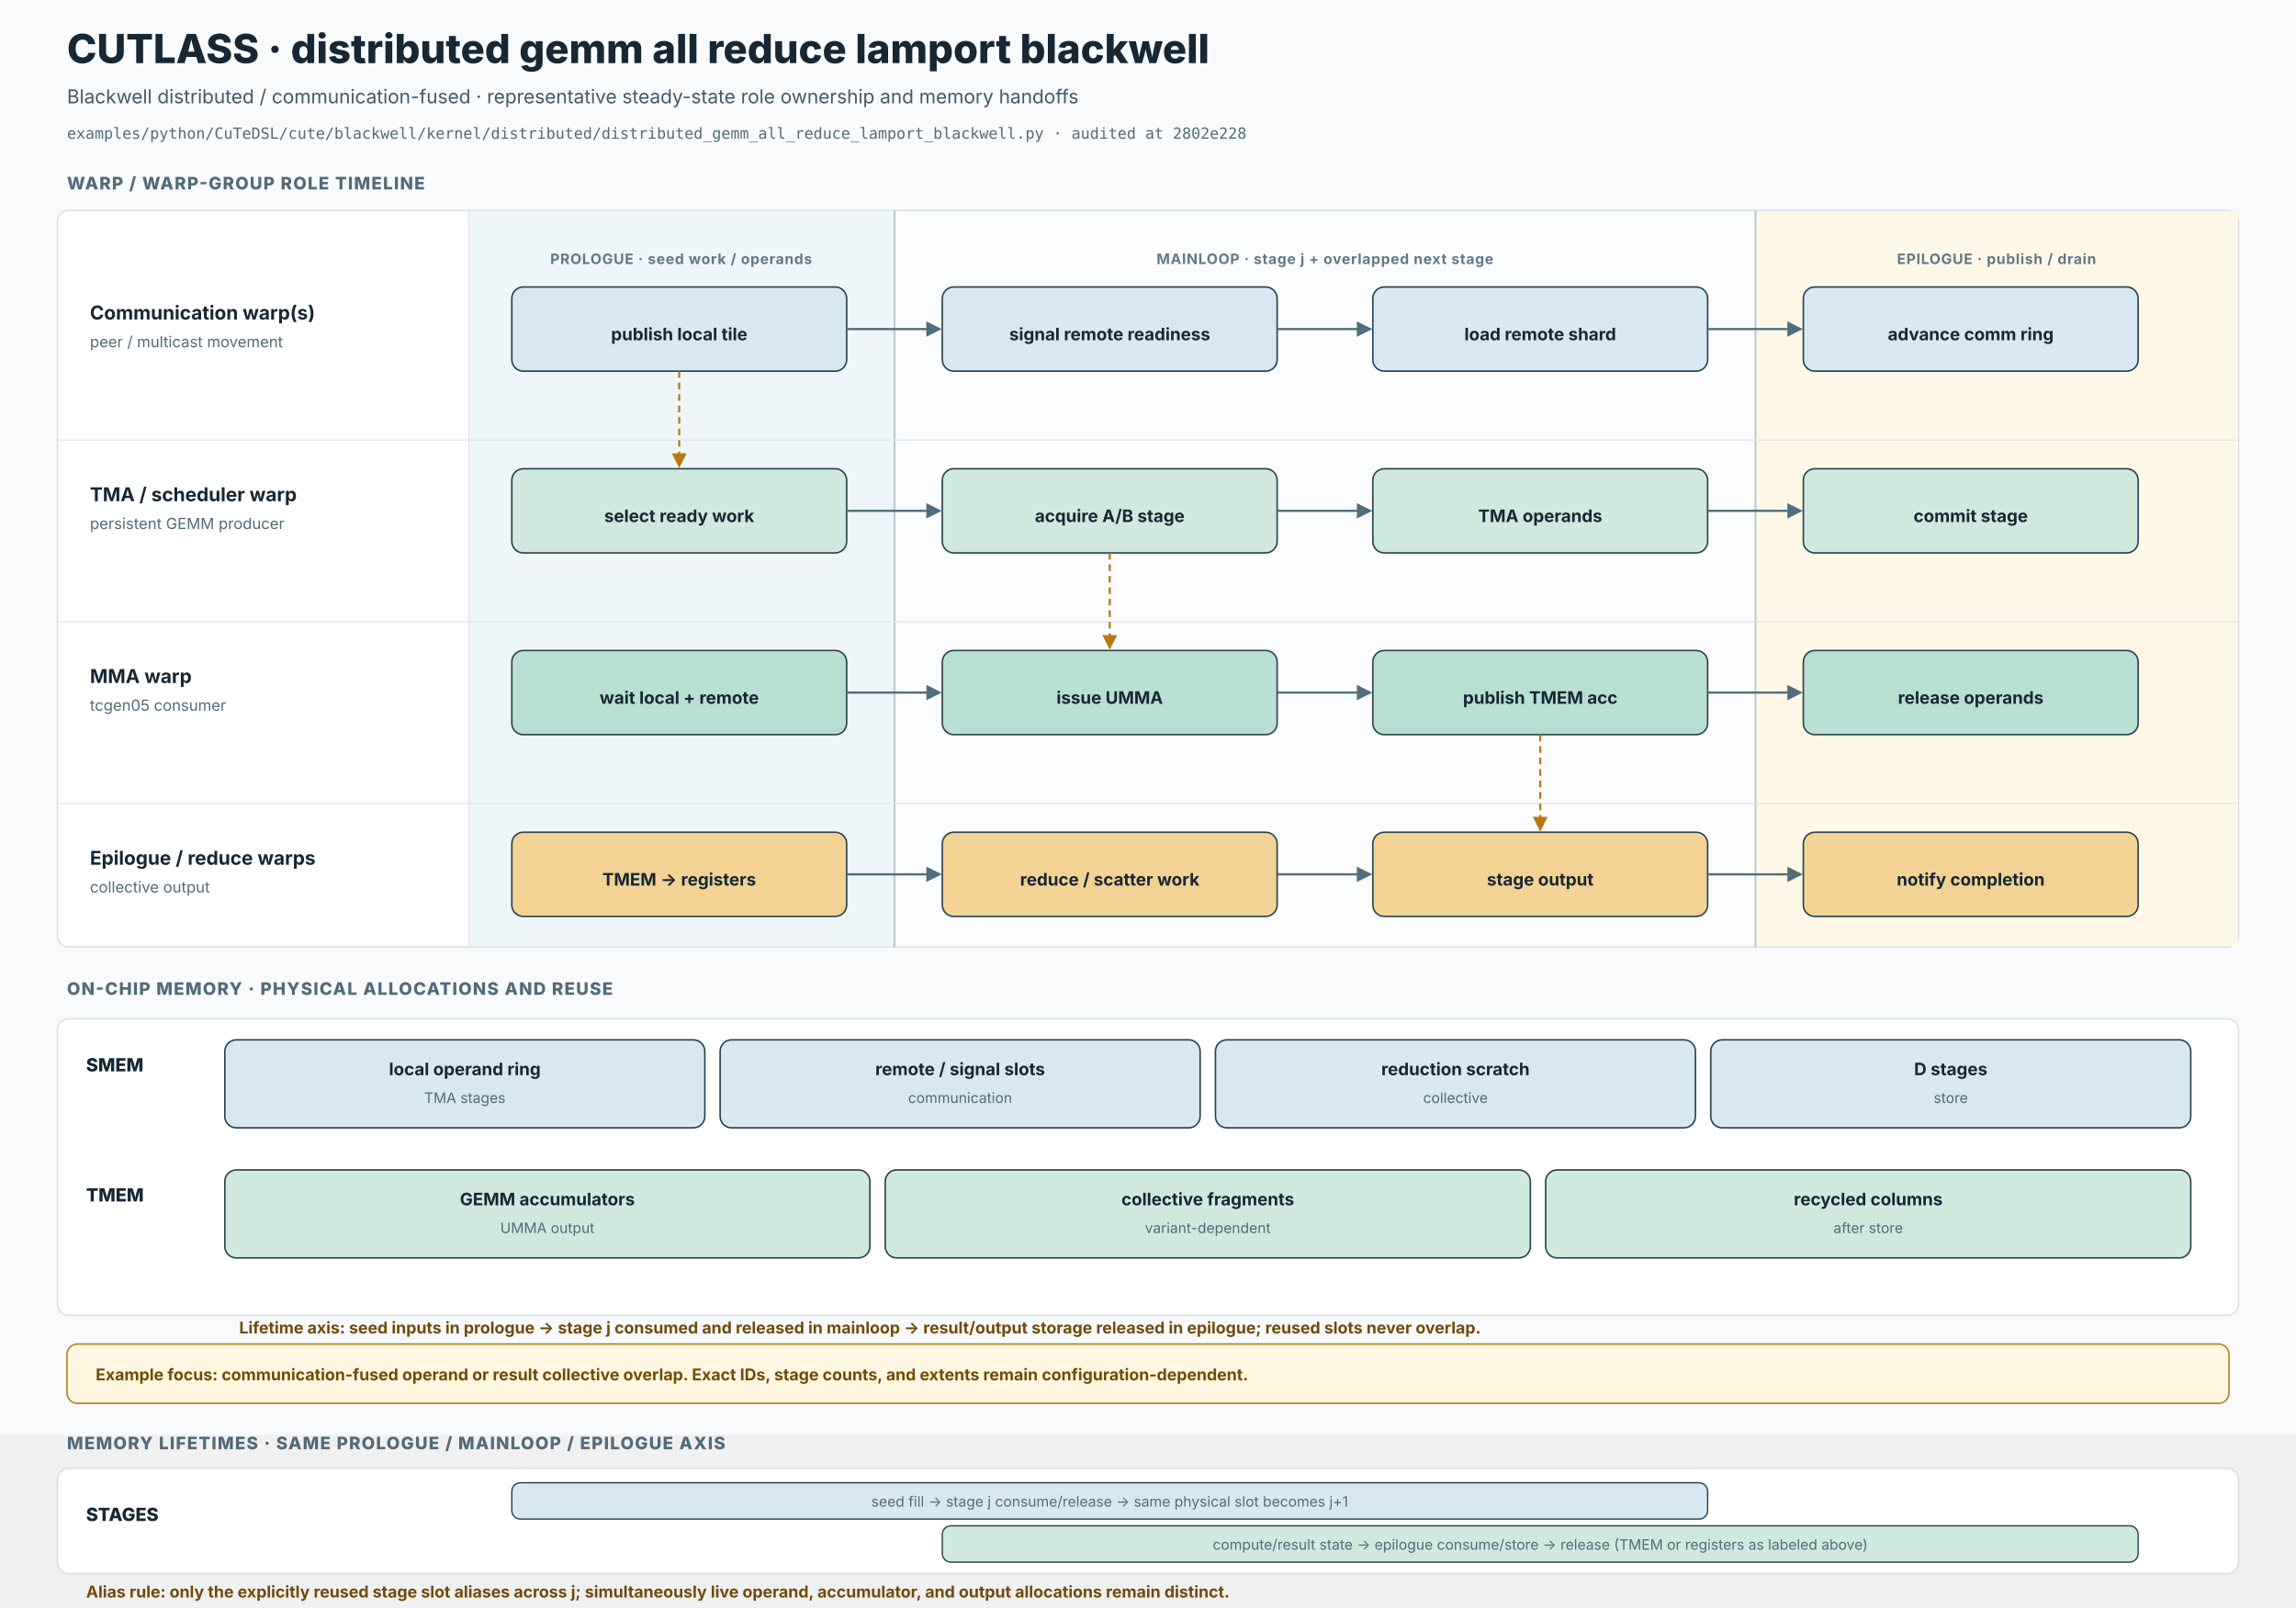
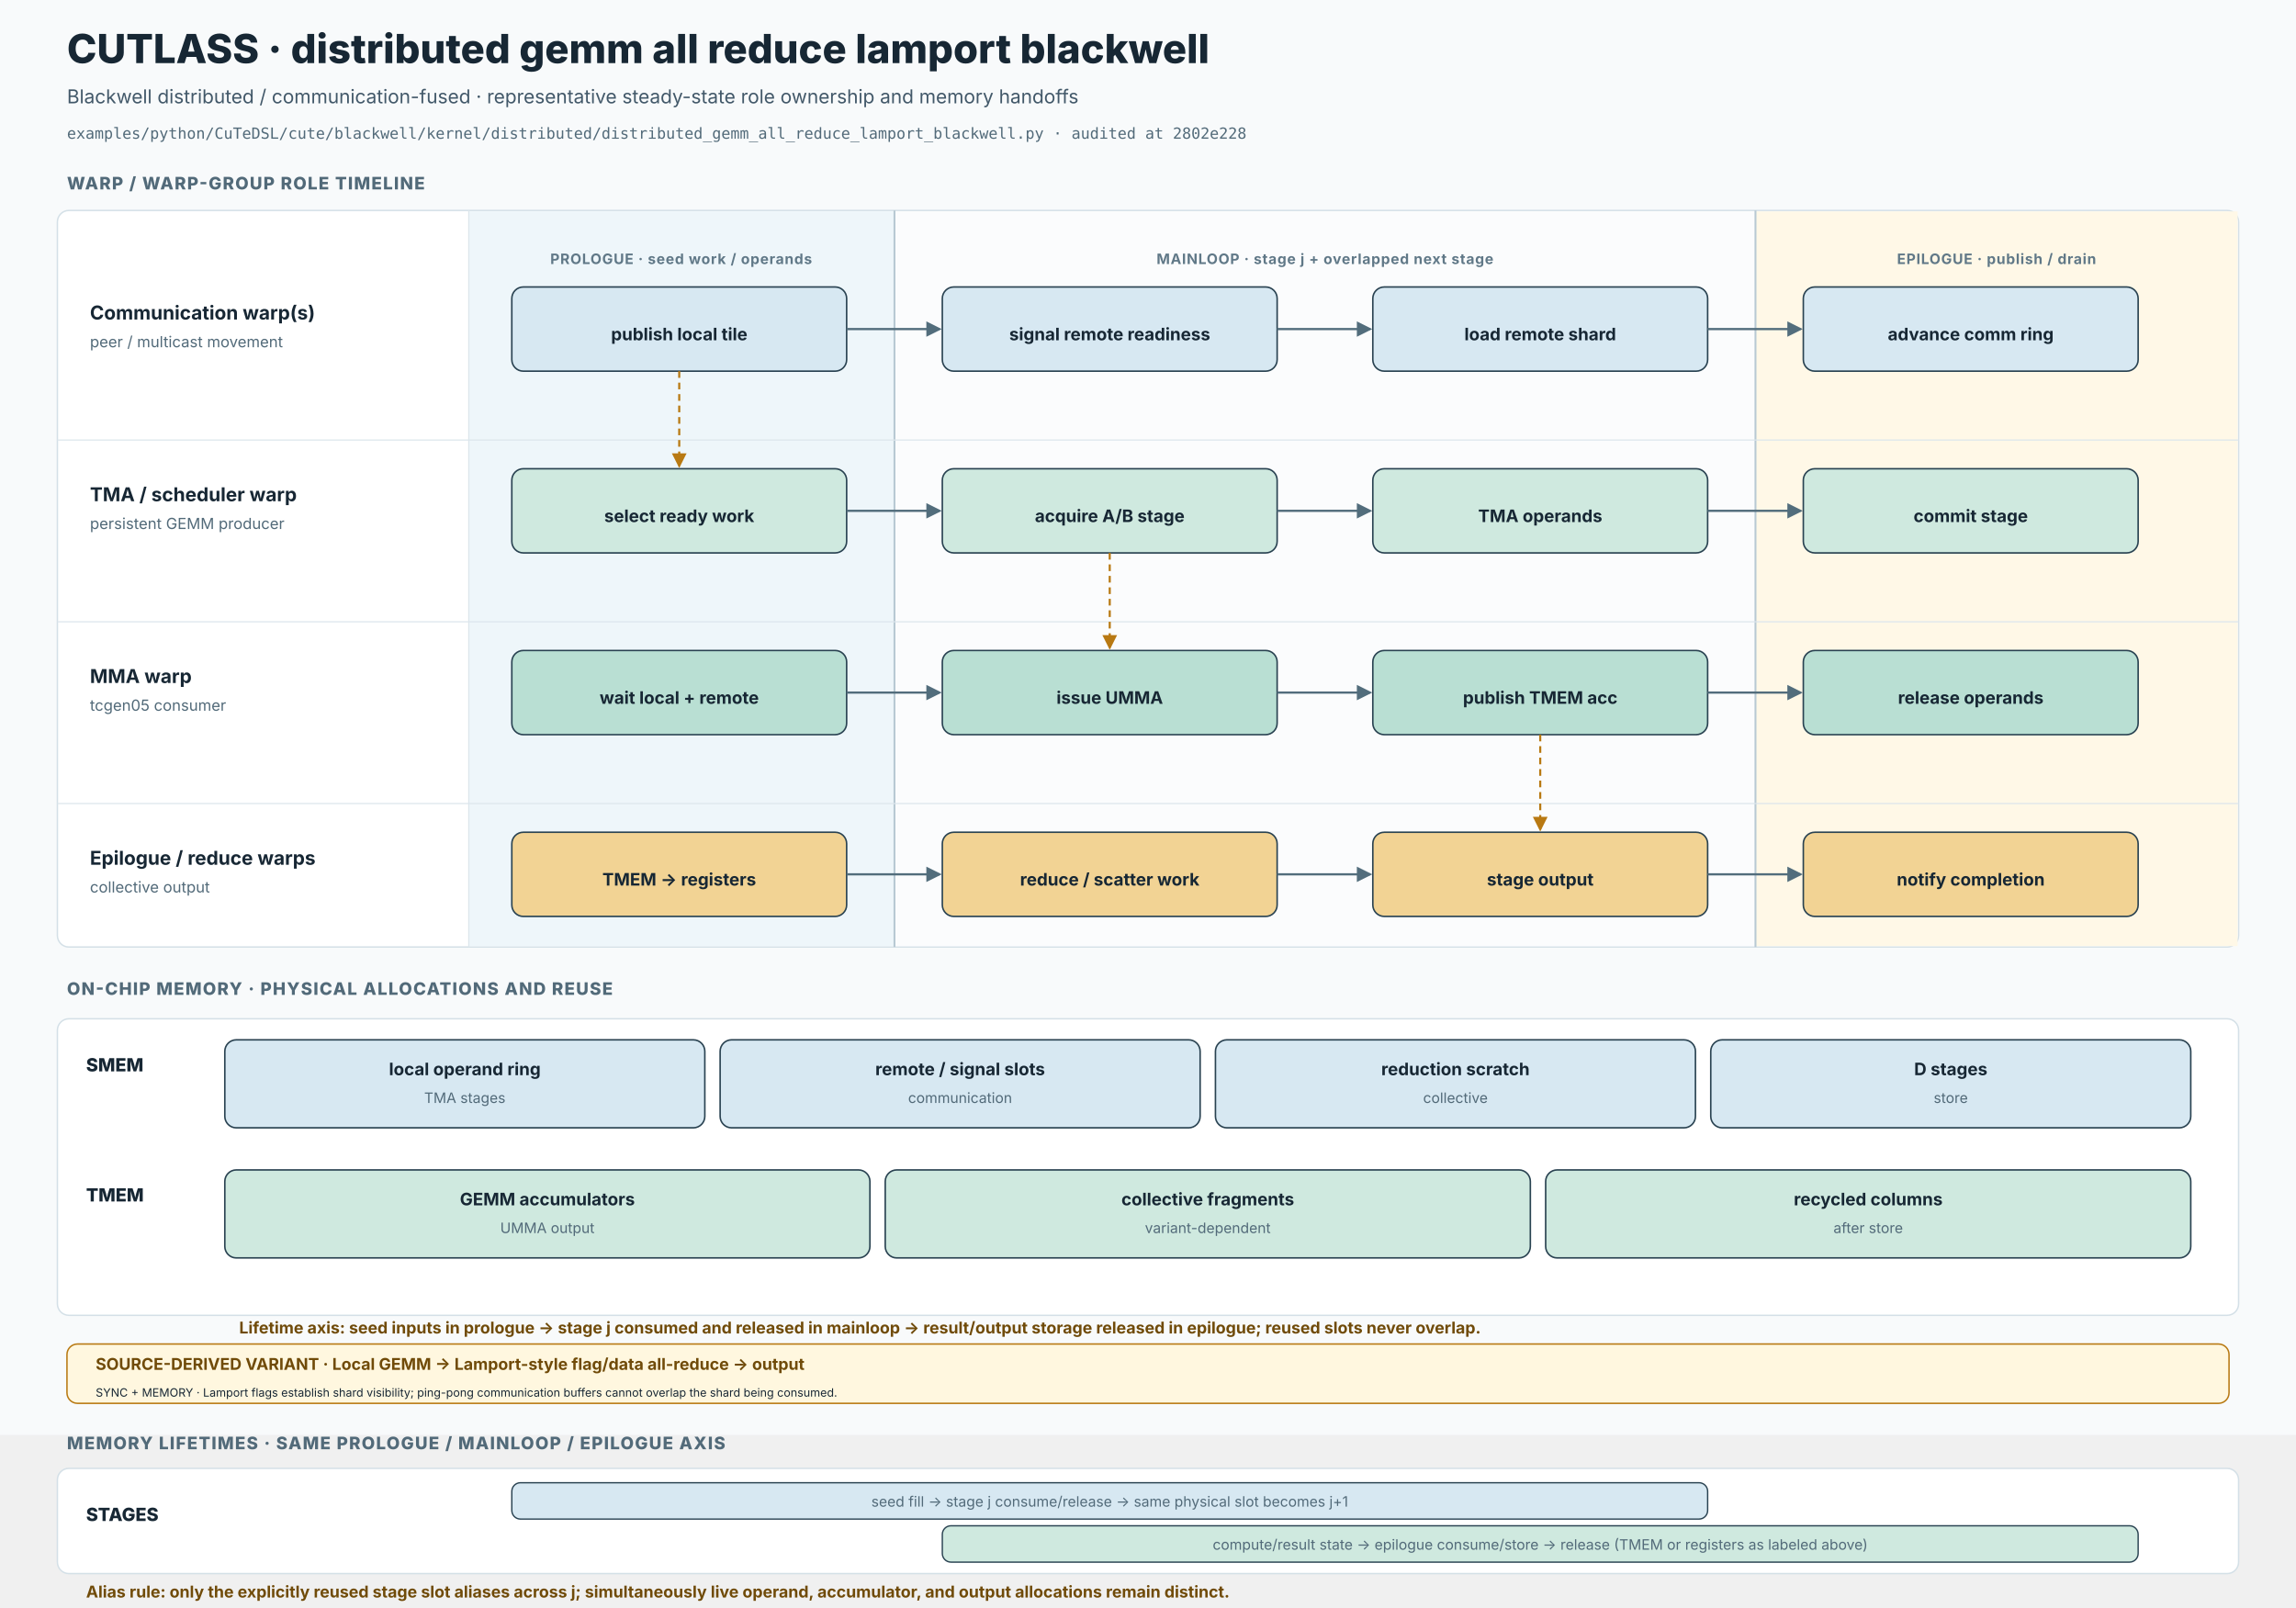
- <svg xmlns="http://www.w3.org/2000/svg" data-authoring="llm-direct" data-authoring-profile="direct-role-memory" data-topic-id="cutlass-warp-specialization" data-graph-id="python-cute-blackwell-kernel-distributed-distributed-gemm-all-reduce-lamport-blackwell" data-source-id="cutlass" width="2400" height="1680" viewBox="0 0 2400 1680" role="img" aria-labelledby="title desc">
+ <svg xmlns="http://www.w3.org/2000/svg" data-authoring="llm-direct" data-authoring-profile="direct-role-memory" data-structure-version="three-phase-role-memory-v1" data-kernel-id="python-cute-blackwell-kernel-distributed-distributed-gemm-all-reduce-lamport-blackwell" data-topic-id="cutlass-warp-specialization" data-graph-id="python-cute-blackwell-kernel-distributed-distributed-gemm-all-reduce-lamport-blackwell" data-source-id="cutlass" width="2400" height="1680" viewBox="0 0 2400 1680" role="img" aria-labelledby="title desc">
  <defs>
    <style>
      text { font-family: Inter, ui-sans-serif, system-ui, -apple-system, BlinkMacSystemFont, "Segoe UI", sans-serif; fill: #172734; }
      .title { font-size: 42px; font-weight: 780; } .subtitle { font-size: 20px; fill: #425869; }
      .source { font-family: ui-monospace, SFMono-Regular, Menlo, Consolas, monospace; font-size: 16px; fill: #526a79; }
      .panel { font-size: 18px; font-weight: 790; fill: #526a79; letter-spacing: 1.2px; }
      .phase { font-size: 15px; font-weight: 720; text-anchor: middle; fill: #607887; letter-spacing: .7px; }
      .role { font-size: 20px; font-weight: 750; } .role-note { font-size: 16px; fill: #526a79; }
      .box { font-size: 18px; font-weight: 700; text-anchor: middle; dominant-baseline: middle; }
      .node, .mem { stroke: #294251; stroke-width: 1.6; } .grid { stroke: #dce6ec; stroke-width: 1.2; }
      .arrow { fill: none; stroke: #526d7c; stroke-width: 2.3; marker-end: url(#arrow); }
      .handoff { fill: none; stroke: #b87912; stroke-width: 2.2; stroke-dasharray: 7 5; marker-end: url(#gold); }
      .memory-label { font-size: 19px; font-weight: 770; } .mem-name { font-size: 18px; font-weight: 740; text-anchor: middle; }
      .mem-note { font-size: 15px; fill: #526a79; text-anchor: middle; } .note { font-size: 17px; font-weight: 650; fill: #704b09; }
    </style>
    <marker id="arrow" viewBox="0 0 10 10" refX="8.5" refY="5" markerWidth="7" markerHeight="7" orient="auto">
      <path d="M0 0L10 5L0 10Z" fill="#526d7c" />
    </marker>
    <marker id="gold" viewBox="0 0 10 10" refX="8.5" refY="5" markerWidth="7" markerHeight="7" orient="auto">
      <path d="M0 0L10 5L0 10Z" fill="#b87912" />
    </marker>
  </defs>
  <rect width="2400" height="1500" fill="#f8fafb" />
  <text class="title" x="70" y="66">CUTLASS · distributed gemm all reduce lamport blackwell</text>
  <text class="subtitle" x="70" y="108">Blackwell distributed / communication-fused · representative steady-state role ownership and memory handoffs</text>
  <text class="source" x="70" y="145">examples/python/CuTeDSL/cute/blackwell/kernel/distributed/distributed_gemm_all_reduce_lamport_blackwell.py · audited at 2802e228</text>
  <text class="panel" x="70" y="198">WARP / WARP-GROUP ROLE TIMELINE</text>
  <rect x="60" y="220" width="2280" height="770" rx="12" fill="#fff" stroke="#d4e0e7" stroke-width="1.5" />
  <rect class="phase-band" data-phase-id="prologue" x="490" y="221" width="445" height="768" fill="#eef6fa" />
  <rect class="phase-band" data-phase-id="mainloop" x="935" y="221" width="900" height="768" fill="#fbfcfd" />
  <rect class="phase-band" data-phase-id="epilogue" x="1835" y="221" width="504" height="768" fill="#fff8e7" />
  <line x1="935" y1="220" x2="935" y2="990" stroke="#b8c9d3" stroke-width="2" />
  <line x1="1835" y1="220" x2="1835" y2="990" stroke="#b8c9d3" stroke-width="2" />
  <line class="grid" x1="490" y1="220" x2="490" y2="990" />
  <line class="grid" x1="60" y1="460" x2="2340" y2="460" />
  <line class="grid" x1="60" y1="650" x2="2340" y2="650" />
  <line class="grid" x1="60" y1="840" x2="2340" y2="840" />
  <text class="phase" data-phase-id="prologue" x="712" y="276">PROLOGUE · seed work / operands</text>
  <text class="phase" data-phase-id="mainloop" x="1385" y="276">MAINLOOP · stage j + overlapped next stage</text>
  <text class="phase" data-phase-id="epilogue" x="2087" y="276">EPILOGUE · publish / drain</text>
  <text class="role" x="94" y="334">Communication warp(s)</text>
  <text class="role-note" x="94" y="363">peer / multicast movement</text>
  <rect class="node" x="535" y="300" width="350" height="88" rx="12" fill="#d7e8f2" />
  <text class="box" x="710" y="349">publish local tile</text>
  <rect class="node" x="985" y="300" width="350" height="88" rx="12" fill="#d7e8f2" />
  <text class="box" x="1160" y="349">signal remote readiness</text>
  <path class="arrow" d="M885 344 H982" />
  <rect class="node" x="1435" y="300" width="350" height="88" rx="12" fill="#d7e8f2" />
  <text class="box" x="1610" y="349">load remote shard</text>
  <path class="arrow" d="M1335 344 H1432" />
  <rect class="node" x="1885" y="300" width="350" height="88" rx="12" fill="#d7e8f2" />
  <text class="box" x="2060" y="349">advance comm ring</text>
  <path class="arrow" d="M1785 344 H1882" />
  <text class="role" x="94" y="524">TMA / scheduler warp</text>
  <text class="role-note" x="94" y="553">persistent GEMM producer</text>
  <rect class="node" x="535" y="490" width="350" height="88" rx="12" fill="#cfe9df" />
  <text class="box" x="710" y="539">select ready work</text>
  <rect class="node" x="985" y="490" width="350" height="88" rx="12" fill="#cfe9df" />
  <text class="box" x="1160" y="539">acquire A/B stage</text>
  <path class="arrow" d="M885 534 H982" />
  <rect class="node" x="1435" y="490" width="350" height="88" rx="12" fill="#cfe9df" />
  <text class="box" x="1610" y="539">TMA operands</text>
  <path class="arrow" d="M1335 534 H1432" />
  <rect class="node" x="1885" y="490" width="350" height="88" rx="12" fill="#cfe9df" />
  <text class="box" x="2060" y="539">commit stage</text>
  <path class="arrow" d="M1785 534 H1882" />
  <text class="role" x="94" y="714">MMA warp</text>
  <text class="role-note" x="94" y="743">tcgen05 consumer</text>
  <rect class="node" x="535" y="680" width="350" height="88" rx="12" fill="#b9dfd3" />
  <text class="box" x="710" y="729">wait local + remote</text>
  <rect class="node" x="985" y="680" width="350" height="88" rx="12" fill="#b9dfd3" />
  <text class="box" x="1160" y="729">issue UMMA</text>
  <path class="arrow" d="M885 724 H982" />
  <rect class="node" x="1435" y="680" width="350" height="88" rx="12" fill="#b9dfd3" />
  <text class="box" x="1610" y="729">publish TMEM acc</text>
  <path class="arrow" d="M1335 724 H1432" />
  <rect class="node" x="1885" y="680" width="350" height="88" rx="12" fill="#b9dfd3" />
  <text class="box" x="2060" y="729">release operands</text>
  <path class="arrow" d="M1785 724 H1882" />
  <text class="role" x="94" y="904">Epilogue / reduce warps</text>
  <text class="role-note" x="94" y="933">collective output</text>
  <rect class="node" x="535" y="870" width="350" height="88" rx="12" fill="#f2d394" />
  <text class="box" x="710" y="919">TMEM → registers</text>
  <rect class="node" x="985" y="870" width="350" height="88" rx="12" fill="#f2d394" />
  <text class="box" x="1160" y="919">reduce / scatter work</text>
  <path class="arrow" d="M885 914 H982" />
  <rect class="node" x="1435" y="870" width="350" height="88" rx="12" fill="#f2d394" />
  <text class="box" x="1610" y="919">stage output</text>
  <path class="arrow" d="M1335 914 H1432" />
  <rect class="node" x="1885" y="870" width="350" height="88" rx="12" fill="#f2d394" />
  <text class="box" x="2060" y="919">notify completion</text>
  <path class="arrow" d="M1785 914 H1882" />
  <path class="handoff" d="M710 388 V487" />
  <path class="handoff" d="M1160 578 V677" />
  <path class="handoff" d="M1610 768 V867" />
  <text class="panel" x="70" y="1040">ON-CHIP MEMORY · PHYSICAL ALLOCATIONS AND REUSE</text>
  <rect x="60" y="1065" width="2280" height="310" rx="12" fill="#fff" stroke="#d4e0e7" stroke-width="1.5" />
  <text class="memory-label" x="90" y="1120">SMEM</text>
  <rect class="mem" x="235.0" y="1087" width="501.75" height="92" rx="12" fill="#d7e8f2" />
  <text class="mem-name" x="485.875" y="1124">local operand ring</text>
  <text class="mem-note" x="485.875" y="1153">TMA stages</text>
  <rect class="mem" x="752.75" y="1087" width="501.75" height="92" rx="12" fill="#d7e8f2" />
  <text class="mem-name" x="1003.625" y="1124">remote / signal slots</text>
  <text class="mem-note" x="1003.625" y="1153">communication</text>
  <rect class="mem" x="1270.5" y="1087" width="501.75" height="92" rx="12" fill="#d7e8f2" />
  <text class="mem-name" x="1521.375" y="1124">reduction scratch</text>
  <text class="mem-note" x="1521.375" y="1153">collective</text>
  <rect class="mem" x="1788.25" y="1087" width="501.75" height="92" rx="12" fill="#d7e8f2" />
  <text class="mem-name" x="2039.125" y="1124">D stages</text>
  <text class="mem-note" x="2039.125" y="1153">store</text>
  <text class="memory-label" x="90" y="1256">TMEM</text>
  <rect class="mem" x="235.0" y="1223" width="674.333" height="92" rx="12" fill="#cfe9df" />
  <text class="mem-name" x="572.167" y="1260">GEMM accumulators</text>
  <text class="mem-note" x="572.167" y="1289">UMMA output</text>
  <rect class="mem" x="925.333" y="1223" width="674.333" height="92" rx="12" fill="#cfe9df" />
  <text class="mem-name" x="1262.5" y="1260">collective fragments</text>
  <text class="mem-note" x="1262.5" y="1289">variant-dependent</text>
  <rect class="mem" x="1615.667" y="1223" width="674.333" height="92" rx="12" fill="#cfe9df" />
  <text class="mem-name" x="1952.833" y="1260">recycled columns</text>
  <text class="mem-note" x="1952.833" y="1289">after store</text>
  <text class="note" x="250" y="1394">Lifetime axis: seed inputs in prologue → stage j consumed and released in mainloop → result/output storage released in epilogue; reused slots never overlap.</text>
  <rect x="70" y="1405" width="2260" height="62" rx="11" fill="#fff7df" stroke="#b87912" stroke-width="1.5" />
-   <text class="note" x="100" y="1443">Example focus: communication-fused operand or result collective overlap. Exact IDs, stage counts, and extents remain configuration-dependent.</text>
+   <g class="source-specific" data-source-locator="examples/python/CuTeDSL/cute/blackwell/kernel/distributed/distributed_gemm_all_reduce_lamport_blackwell.py">
+     <text class="note" x="100" y="1432">SOURCE-DERIVED VARIANT · Local GEMM → Lamport-style flag/data all-reduce → output</text>
+     <text class="source-delta" x="100" y="1460">SYNC + MEMORY · Lamport flags establish shard visibility; ping-pong communication buffers cannot overlap the shard being consumed.</text>
+   </g>
  <text class="panel" x="70" y="1515">MEMORY LIFETIMES · SAME PROLOGUE / MAINLOOP / EPILOGUE AXIS</text>
  <rect x="60" y="1535" width="2280" height="110" rx="12" fill="#fff" stroke="#d4e0e7" stroke-width="1.5" />
  <text class="memory-label" x="90" y="1590">STAGES</text>
  <g class="resource-lifetime" data-resource-id="operand-stage">
    <rect class="life-box" x="535" y="1550" width="1250" height="38" rx="9" fill="#d7e8f2" stroke="#294251" stroke-width="1.4" />
    <text class="mem-note" x="1160" y="1575">seed fill → stage j consume/release → same physical slot becomes j+1</text>
  </g>
  <g class="resource-lifetime" data-resource-id="result-state">
    <rect class="life-box" x="985" y="1595" width="1250" height="38" rx="9" fill="#cfe9df" stroke="#294251" stroke-width="1.4" />
    <text class="mem-note" x="1610" y="1620">compute/result state → epilogue consume/store → release (TMEM or registers as labeled above)</text>
  </g>
  <text class="note" x="90" y="1670">Alias rule: only the explicitly reused stage slot aliases across j; simultaneously live operand, accumulator, and output allocations remain distinct.</text>
</svg>
